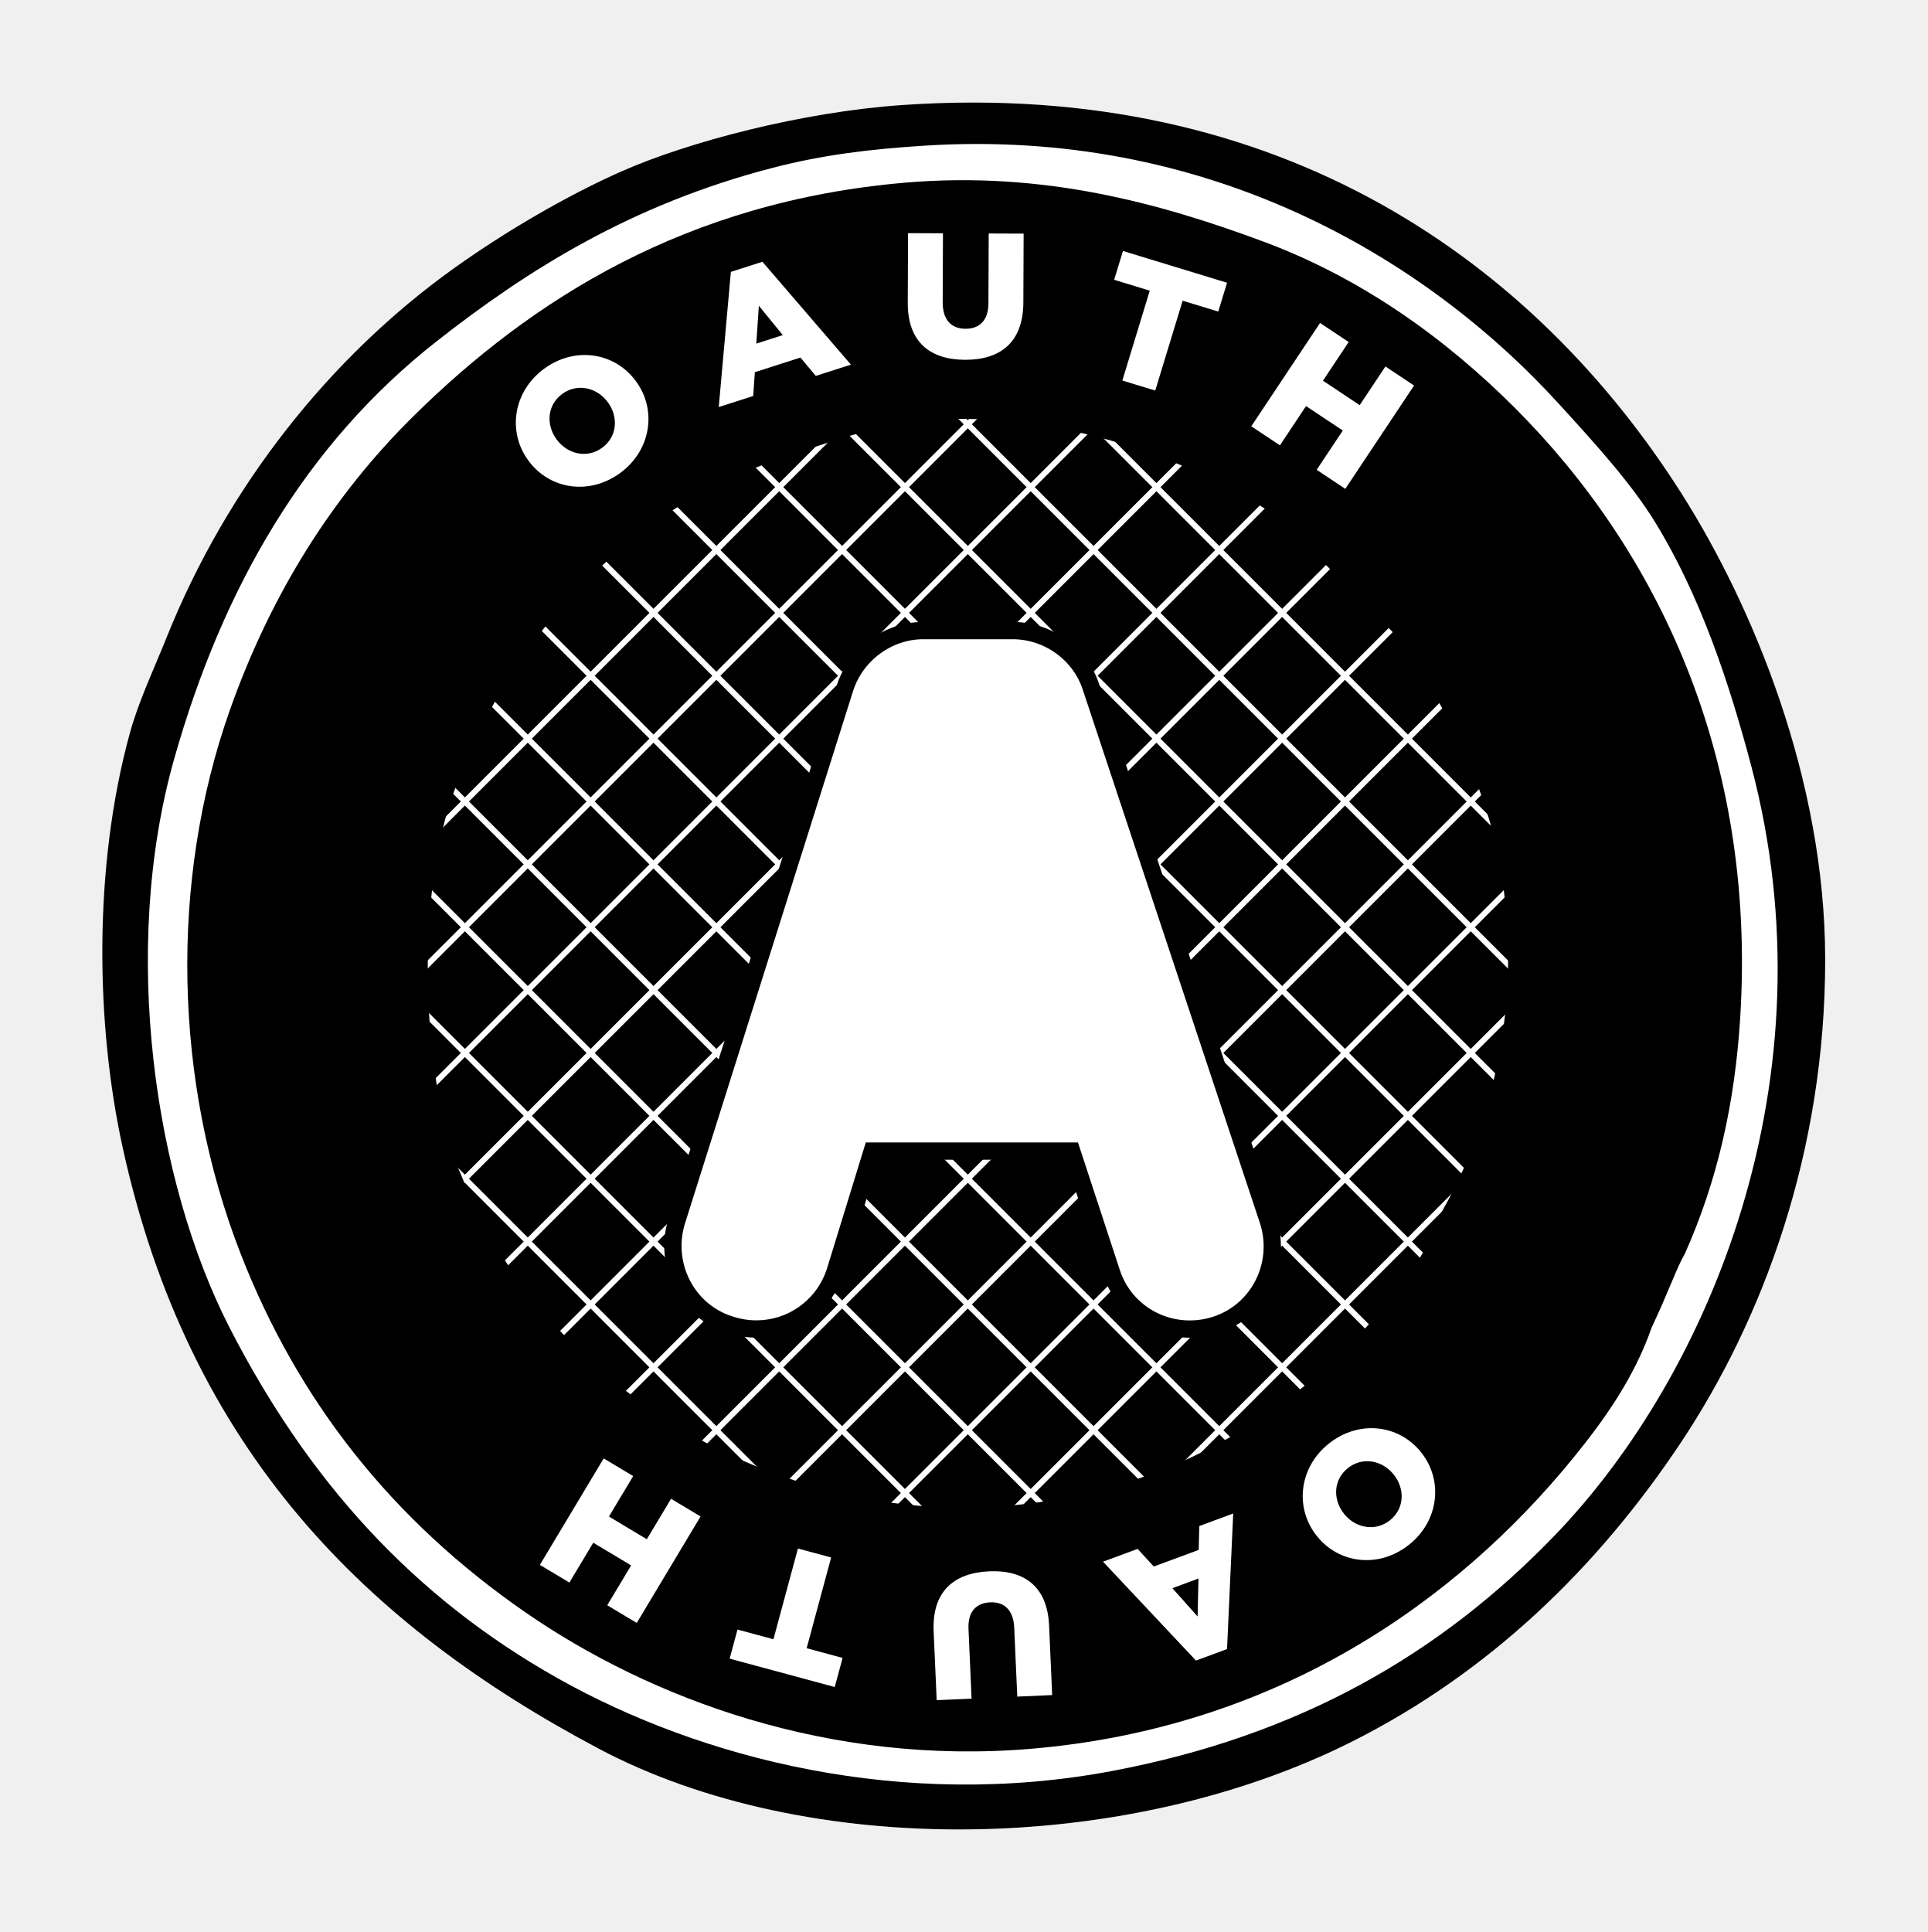
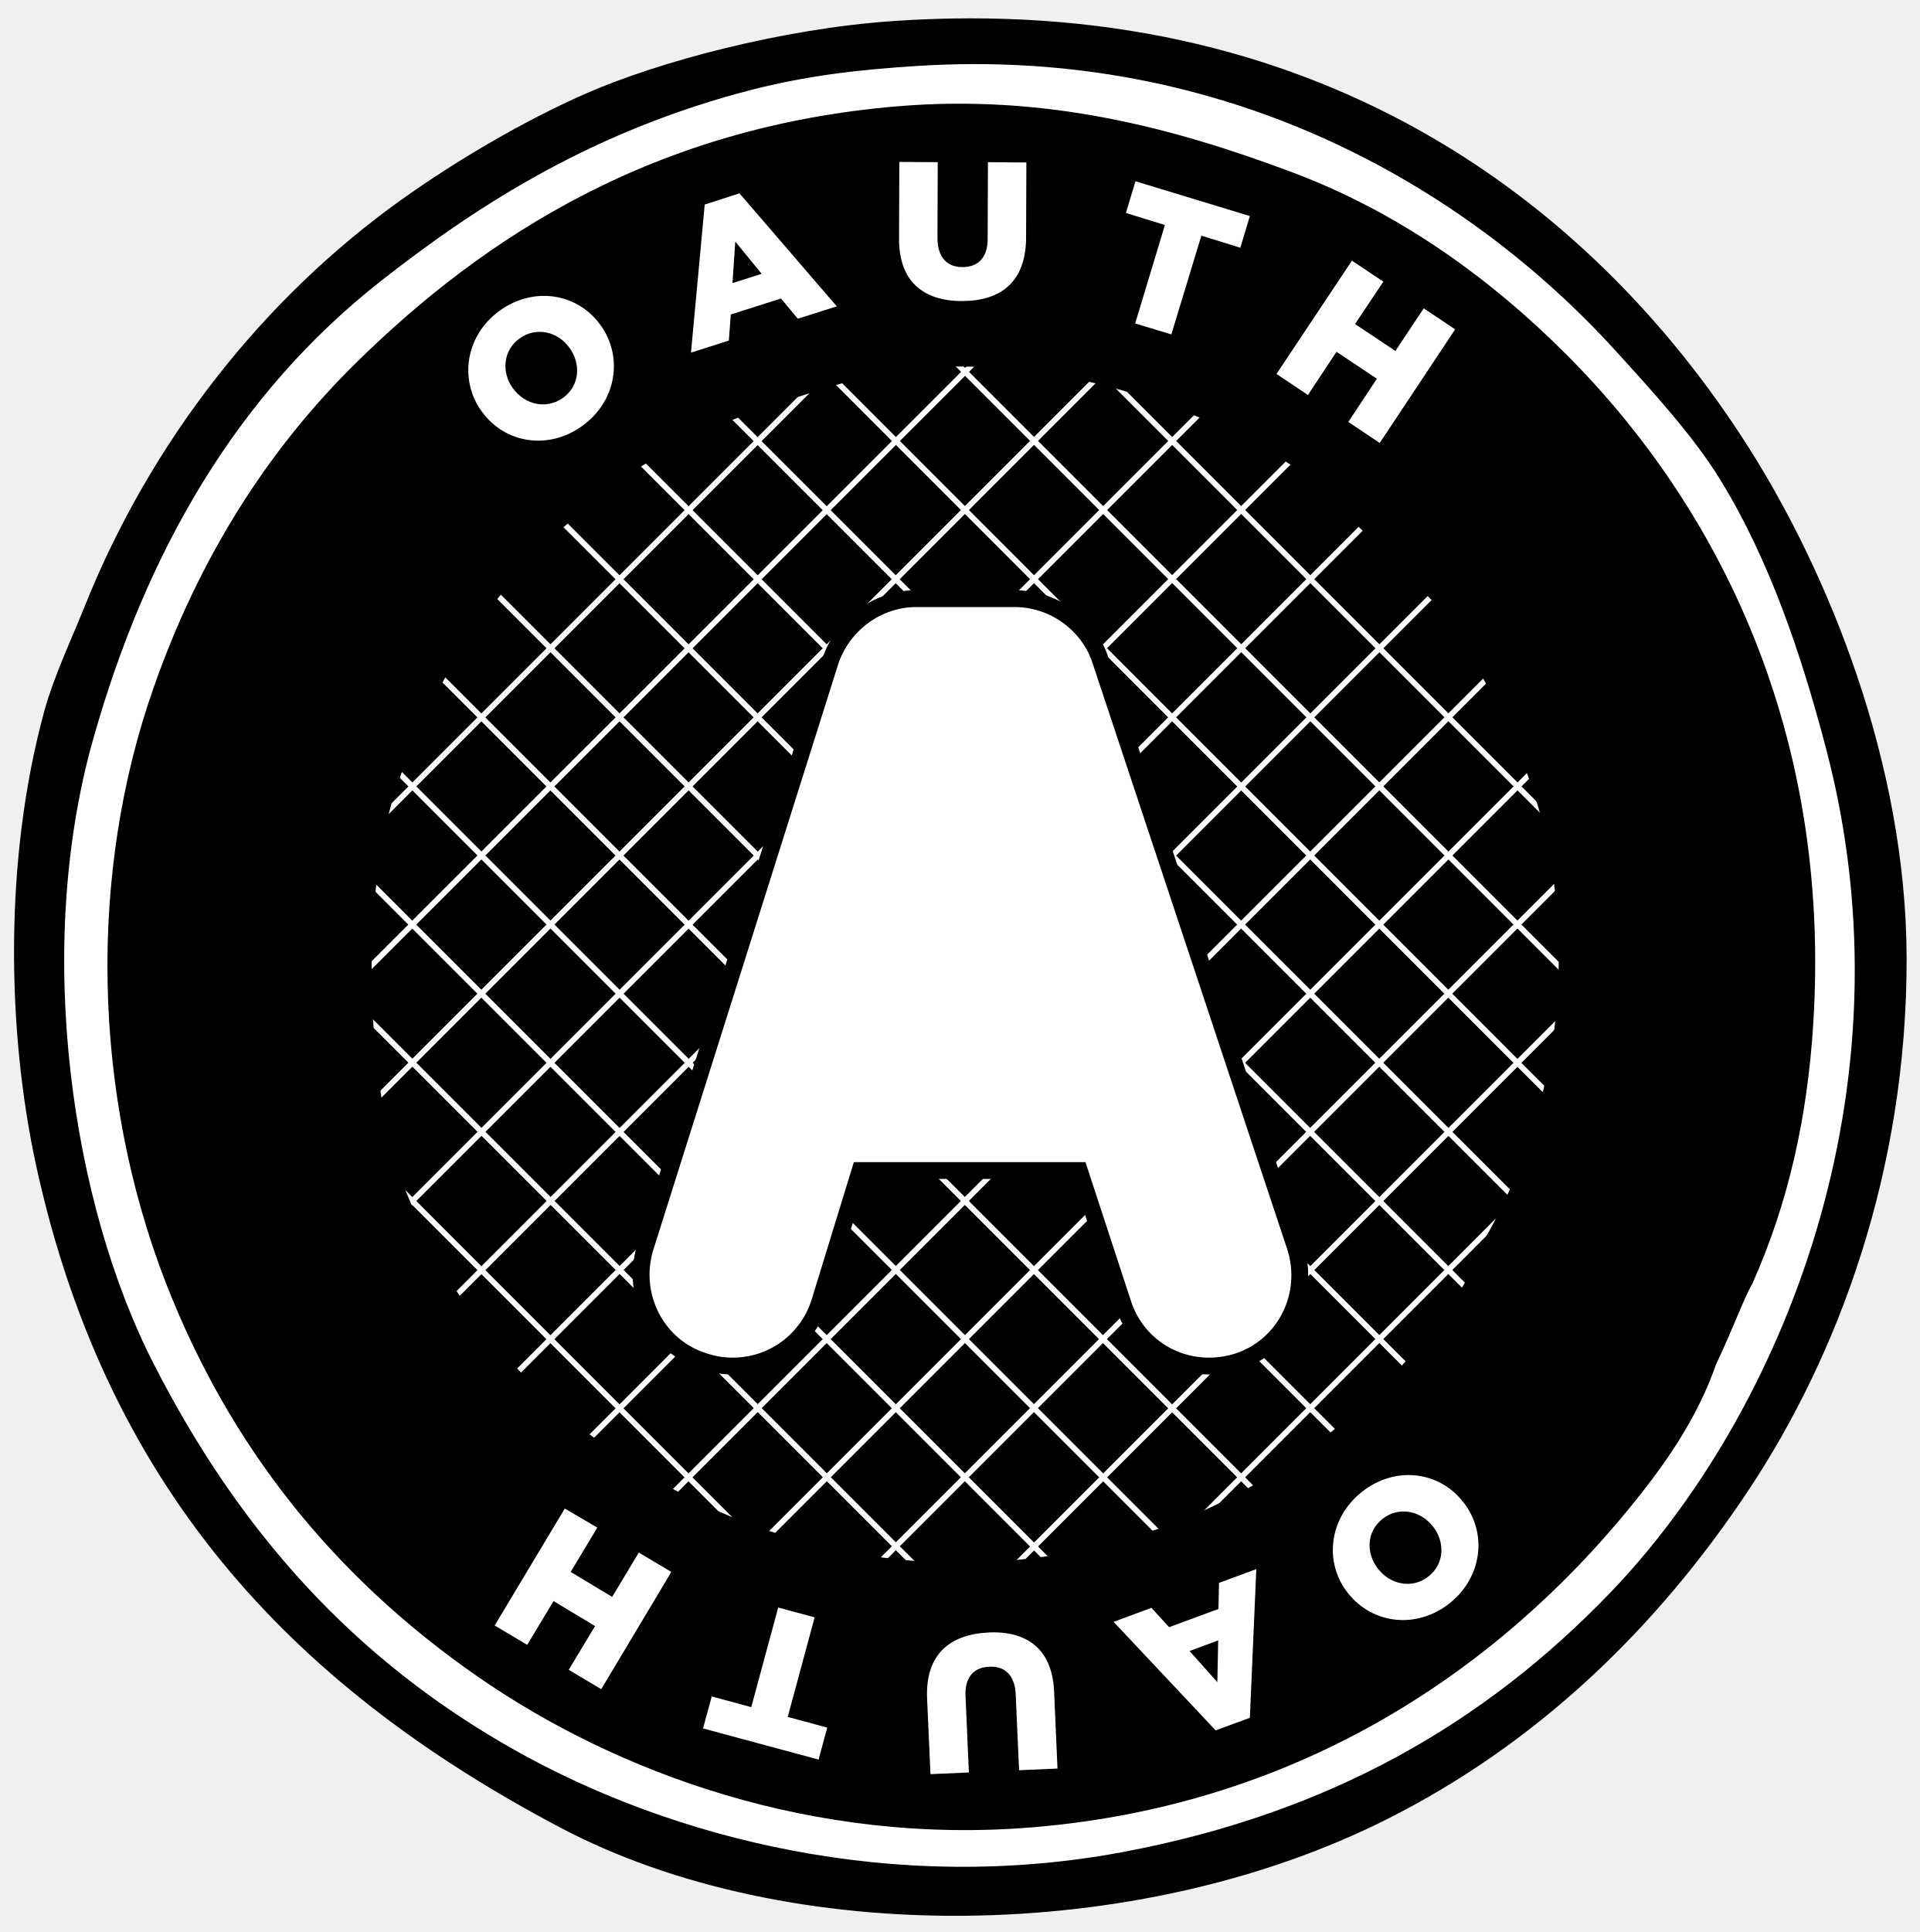
- <svg xmlns="http://www.w3.org/2000/svg" version="1.0" x="0px" y="0px" width="598.485" height="599.839" viewBox="0 0 598.486 671.089" enable-background="new 0 0 598.486 671.089">
+ <svg xmlns="http://www.w3.org/2000/svg" version="1.1" id="Layer_1" x="0px" y="0px" viewBox="0 0 684.5 688.8" style="enable-background:new 0 0 684.5 688.8;" xml:space="preserve">
+   <style type="text/css">
+ 	.st0{fill:#FFFFFF;}
+ 	.st1{fill:none;stroke:#FFFFFF;stroke-width:2;}
+ 	.st2{fill:#FFFFFF;stroke:#000000;stroke-width:6;}
+ </style>
  <g transform="translate(0,35.625)">
-     <path fill="#fff" d="M 277.725,0.87 C 410.29,-8.322 498.188,56.55 548.446,135.589 C 573.646,175.219 598.371,235.409 598.485,297.252 C 598.607,364.446 576.839,422.635 548.446,465.33 C 519.264,509.213 481.52,545.458 434.256,569.257 C 355.25,609.04 244.836,610.128 172.515,571.823 C 91.973,529.165 30.047,468.278 7.003,362.687 C -2.219,320.431 -3.279,265.832 9.569,218.987 C 12.584,207.998 18.063,196.433 22.4,185.628 C 43.242,133.704 78.717,88.552 122.477,57.323 C 140.061,44.775 161.393,32.295 180.214,23.964 C 203.632,13.599 243.06,3.273 277.725,0.87 z" />
-     <path fill="#000" d="M 529.184,304.724 C 529.184,430.012 427.618,531.571 302.332,531.571 C 177.046,531.571 75.482,430.012 75.482,304.724 C 75.482,179.439 177.046,77.872 302.332,77.872 C 427.617,77.872 529.184,179.439 529.184,304.724 z" />
-     <path fill="#000" d="M 277.725,0.87 C 410.29,-8.322 498.188,56.55 548.446,135.589 C 573.646,175.219 598.371,235.409 598.485,297.252 C 598.607,364.446 576.839,422.635 548.446,465.33 C 519.264,509.213 481.52,545.458 434.256,569.257 C 355.25,609.04 244.836,610.128 172.515,571.823 C 91.973,529.165 30.047,468.278 7.003,362.687 C -2.219,320.431 -3.279,265.832 9.569,218.987 C 12.584,207.998 18.063,196.433 22.4,185.628 C 43.242,133.704 78.717,88.552 122.477,57.323 C 140.061,44.775 161.393,32.295 180.214,23.964 C 203.632,13.599 243.06,3.273 277.725,0.87 z M 232.818,22.682 C 183.579,35.448 147.476,58.319 116.062,82.985 C 70.763,118.553 41.885,168.188 24.966,227.968 C 6.143,294.476 18.234,374.958 44.212,425.556 C 71.151,478.028 107.322,518.759 158.402,547.445 C 208.097,575.353 277.993,593.273 350.859,579.521 C 415.599,567.303 464.768,539.1 504.824,497.406 C 558.416,441.621 601.489,338.872 572.826,230.534 C 565.164,201.579 555.147,171.401 539.466,145.853 C 530.994,132.051 518.562,118.473 506.107,104.796 C 459.101,53.175 383.128,8.692 285.423,14.983 C 266.829,16.18 250.488,18.1 232.818,22.682 z" />
-     <g style="fill:none;stroke:#fff;stroke-width:2" id="hashpattern">
+     <path class="st0" d="M318.2-28.1c149.5-10.4,248.6,62.8,305.3,151.9c28.4,44.7,56.3,112.6,56.4,182.3   c0.1,75.8-24.4,141.4-56.4,189.6c-32.9,49.5-75.5,90.4-128.8,117.2c-89.1,44.9-213.6,46.1-295.2,2.9   C108.7,567.8,38.9,499.1,12.9,380C2.5,332.3,1.3,270.8,15.8,217.9c3.4-12.4,9.6-25.4,14.5-37.6C53.8,121.7,93.8,70.8,143.1,35.6   C163,21.4,187,7.4,208.3-2C234.7-13.7,279.1-25.4,318.2-28.1z" />
+     <path d="M601.8,314.6c0,141.3-114.6,255.8-255.9,255.8S90.1,455.9,90.1,314.6C90.1,173.3,204.7,58.8,346,58.8   C487.3,58.8,601.8,173.3,601.8,314.6z" />
+     <path d="M318.2-28.1c149.5-10.4,248.6,62.8,305.3,151.9c28.4,44.7,56.3,112.6,56.4,182.3c0.1,75.8-24.4,141.4-56.4,189.6   c-32.9,49.5-75.5,90.4-128.8,117.2c-89.1,44.9-213.6,46.1-295.2,2.9C108.7,567.8,38.9,499.1,12.9,380   C2.5,332.3,1.3,270.8,15.8,217.9c3.4-12.4,9.6-25.4,14.5-37.6C53.8,121.7,93.8,70.8,143.1,35.6C163,21.4,187,7.4,208.3-2   C234.7-13.7,279.1-25.4,318.2-28.1z M267.6-3.5c-55.5,14.4-96.3,40.2-131.7,68c-51.1,40.1-83.7,96.1-102.7,163.5   c-21.2,75-7.6,165.8,21.7,222.8C85.2,510.1,126,556,183.7,588.4c56,31.5,134.9,51.7,217.1,36.2c73-13.8,128.5-45.6,173.6-92.6   c60.4-62.9,109-178.8,76.7-301c-8.6-32.7-19.9-66.7-37.6-95.5c-9.6-15.6-23.6-30.9-37.6-46.3c-53-58.2-138.7-108.4-248.9-101.3   C305.9-10.8,287.5-8.6,267.6-3.5z" />
+     <g id="hashpattern">
      <g>
-         <line y2="314.658" x2="578.188" y1="576.79" x1="316.05" />
-         <line y2="292.754" x2="556.415" y1="556.03" x1="293.134" />
-         <line y2="270.851" x2="534.643" y1="535.273" x1="270.217" />
-         <line y2="248.948" x2="512.87" y1="514.513" x1="247.3" />
-         <line y2="227.044" x2="491.098" y1="493.754" x1="224.384" />
-         <line y2="205.141" x2="469.324" y1="473" x1="201.467" />
-         <line y2="183.238" x2="447.552" y1="452.236" x1="178.55" />
-         <line y2="161.334" x2="425.778" y1="431.477" x1="155.633" />
-         <line y2="139.431" x2="404" y1="410.718" x1="132.716" />
-         <line y2="117.528" x2="382.233" y1="389.958" x1="109.8" />
-         <line y2="95.625" x2="360.46" y1="369.2" x1="86.883" />
-         <line y2="73.721" x2="338.688" y1="348.441" x1="63.966" />
-         <line y2="51.818" x2="316.915" y1="327.681" x1="41.049" />
-         <line y2="29.915" x2="295.142" y1="306.922" x1="18.132" />
+         <line class="st1" x1="361.5" y1="621.5" x2="657.1" y2="325.8" />
+         <line class="st1" x1="335.6" y1="598.1" x2="632.5" y2="301.1" />
+         <line class="st1" x1="309.8" y1="574.7" x2="608" y2="276.4" />
+         <line class="st1" x1="283.9" y1="551.2" x2="583.4" y2="251.7" />
+         <line class="st1" x1="258.1" y1="527.8" x2="558.9" y2="227" />
+         <line class="st1" x1="232.2" y1="504.4" x2="534.3" y2="202.3" />
+         <line class="st1" x1="206.4" y1="481" x2="509.8" y2="177.6" />
+         <line class="st1" x1="180.5" y1="457.6" x2="485.2" y2="152.9" />
+         <line class="st1" x1="154.7" y1="434.2" x2="460.6" y2="128.2" />
+         <line class="st1" x1="128.8" y1="410.8" x2="436.1" y2="103.5" />
+         <line class="st1" x1="103" y1="387.3" x2="411.5" y2="78.8" />
+         <line class="st1" x1="77.1" y1="363.9" x2="387" y2="54.1" />
+         <line class="st1" x1="51.3" y1="340.5" x2="362.4" y2="29.4" />
+         <line class="st1" x1="25.4" y1="317.1" x2="337.9" y2="4.7" />
      </g>
      <g>
-         <line y2="576.96" x2="285.419" y1="309.572" x1="18.043" />
-         <line y2="555.488" x2="307.622" y1="287.579" x1="39.726" />
-         <line y2="534.014" x2="329.825" y1="265.586" x1="61.409" />
-         <line y2="512.542" x2="352.029" y1="243.593" x1="83.092" />
-         <line y2="491.068" x2="374.231" y1="221.6" x1="104.774" />
-         <line y2="469.595" x2="396.436" y1="199.607" x1="126.457" />
-         <line y2="448.122" x2="418.639" y1="177.614" x1="148.14" />
-         <line y2="426.648" x2="440.842" y1="155.621" x1="169.822" />
-         <line y2="405.175" x2="463.046" y1="133.628" x1="191.505" />
-         <line y2="383.7" x2="485.248" y1="111.635" x1="213.188" />
-         <line y2="362.229" x2="507.452" y1="89.642" x1="234.871" />
-         <line y2="340.755" x2="529.655" y1="67.649" x1="256.553" />
-         <line y2="319.283" x2="551.858" y1="45.657" x1="278.236" />
-         <line y2="297.809" x2="574.062" y1="23.664" x1="299.92" />
+         <line class="st1" x1="25.3" y1="320.1" x2="326.9" y2="621.7" />
+         <line class="st1" x1="49.8" y1="295.3" x2="351.9" y2="597.5" />
+         <line class="st1" x1="74.3" y1="270.5" x2="377" y2="573.2" />
+         <line class="st1" x1="98.7" y1="245.7" x2="402" y2="549" />
+         <line class="st1" x1="123.2" y1="220.9" x2="427.1" y2="524.8" />
+         <line class="st1" x1="147.6" y1="196.1" x2="452.1" y2="500.6" />
+         <line class="st1" x1="172.1" y1="171.3" x2="477.2" y2="476.4" />
+         <line class="st1" x1="196.5" y1="146.5" x2="502.2" y2="452.1" />
+         <line class="st1" x1="221" y1="121.7" x2="527.2" y2="427.9" />
+         <line class="st1" x1="245.4" y1="96.9" x2="552.3" y2="403.7" />
+         <line class="st1" x1="269.9" y1="72" x2="577.3" y2="379.5" />
+         <line class="st1" x1="294.4" y1="47.2" x2="602.4" y2="355.3" />
+         <line class="st1" x1="318.8" y1="22.4" x2="627.4" y2="331" />
+         <line class="st1" x1="343.3" y1="-2.4" x2="652.5" y2="306.8" />
      </g>
    </g>
-     <path d="M 490.71,106.079 C 467.117,82.486 438.111,61.226 403.463,48.342 C 367.549,34.987 326.923,23.73 279.008,27.813 C 202.682,34.319 149.092,68.564 108.363,108.645 C 79.835,136.718 58.376,171.119 44.211,211.288 C 23.413,270.269 24.675,339.886 48.06,399.895 C 68.007,451.082 100.655,492.368 146.854,524.35 C 190.285,554.417 252.619,577.736 322.63,571.823 C 407.902,564.621 470.294,520.873 511.237,470.463 C 521.713,457.567 532.129,442.99 538.18,425.557 C 544.109,412.996 547.011,404.457 549.728,399.896 C 561.1,374.414 567.125,347.528 568.973,317.782 C 574.658,226.29 539.456,154.826 490.71,106.079 z M 465.579,384.827 C 465.416,385.175 465.27,385.499 465.1,385.858 C 460.87,397.963 453.583,408.085 446.259,417.041 C 417.625,452.045 373.996,482.423 314.364,487.425 C 265.403,491.529 221.812,475.338 191.441,454.46 C 165.049,436.317 144.987,413.859 130.919,386.869 C 130.061,385.245 121.891,366.422 121.867,365.594 C 110.722,331.025 109.755,275.439 121.194,242.082 C 128.828,219.819 141.551,195.731 158.402,176.647 C 181.668,150.296 204.951,133.411 241.8,121.476 C 258.625,116.026 273.687,110.479 294.404,109.929 C 344.924,108.584 396.369,131.267 423.991,156.118 C 449.375,178.955 478.305,223.44 485.578,265.176 C 493.063,308.133 485.075,350.074 465.579,384.827 z" />
-     <path stroke="#000" stroke-width="6" fill="#fff" d="M 377.768,426.033 C 365.328,426.033 354.411,418.155 350.601,406.429 L 336.745,364.211 L 267.43,364.211 L 254.556,406.044 C 250.67,417.998 239.67,426 227.166,426 C 224.164,426 221.182,425.525 218.303,424.591 C 203.357,420.104 194.872,404.017 199.451,388.751 L 257.957,203.428 C 261.756,191.639 272.94,183.416 285.157,183.416 L 316.267,183.416 C 328.553,183.416 339.736,191.499 343.461,203.073 L 404.99,388.327 C 409.91,403.473 401.763,419.732 386.839,424.59 C 383.888,425.548 380.837,426.033 377.768,426.033 L 377.768,426.033 z" />
-     <g id="OAUTH" fill="#fff">
+     <path d="M558.4,90.6C531.8,64,499.1,40,460,25.5C419.5,10.4,373.7-2.3,319.7,2.3c-86.1,7.3-146.5,46-192.5,91.2   C95,125.1,70.8,163.9,54.9,209.2c-23.5,66.5-22,145,4.3,212.7c22.5,57.7,59.3,104.3,111.4,140.4c49,33.9,119.3,60.2,198.2,53.5   c96.2-8.1,166.5-57.5,212.7-114.3c11.8-14.5,23.6-31,30.4-50.6c6.7-14.2,10-23.8,13-28.9c12.8-28.7,19.6-59.1,21.7-92.6   C653.1,226.2,613.4,145.6,558.4,90.6z M530.1,405c-0.2,0.4-0.3,0.8-0.5,1.2c-4.8,13.7-13,25.1-21.2,35.2   c-32.3,39.5-81.5,73.7-148.8,79.4c-55.2,4.6-104.4-13.6-138.6-37.2c-29.8-20.5-52.4-45.8-68.3-76.2c-1-1.8-10.2-23.1-10.2-24   c-12.6-39-13.7-101.7-0.8-139.3c8.6-25.1,23-52.3,42-73.8c26.2-29.7,52.5-48.8,94.1-62.2c19-6.1,36-12.4,59.3-13   c57-1.5,115,24.1,146.2,52.1c28.6,25.8,61.3,75.9,69.5,123C561.1,318.5,552.1,365.8,530.1,405z" />
+     <path class="st2" d="M431.1,451.4c-14,0-26.3-8.9-30.6-22.1l-15.6-47.6h-78.2l-14.5,47.2c-4.4,13.5-16.8,22.5-30.9,22.5   c-3.4,0-6.7-0.5-10-1.6c-16.9-5.1-26.4-23.2-21.3-40.4l66-209c4.3-13.3,16.9-22.6,30.7-22.6h35.1c13.9,0,26.5,9.1,30.7,22.2   l69.4,208.9c5.5,17.1-3.6,35.4-20.5,40.9C438,450.9,434.5,451.4,431.1,451.4L431.1,451.4z" />
+     <g id="OAUTH">
      <g>
-         <path d="M 148.001,124.354 L 147.928,124.255 C 140.632,114.256 142.773,100.268 153.518,92.426 C 164.263,84.585 178.066,86.786 185.362,96.784 L 185.435,96.883 C 192.731,106.882 190.59,120.871 179.845,128.712 C 169.1,136.553 155.297,134.353 148.001,124.354 z M 175.658,104.171 L 175.585,104.072 C 171.919,99.048 165.093,97.32 159.771,101.204 C 154.498,105.052 154.088,111.907 157.754,116.932 L 157.827,117.031 C 161.494,122.055 168.319,123.783 173.592,119.935 C 178.915,116.051 179.325,109.196 175.658,104.171 z" />
-         <path d="M 218.344,58.817 L 229.309,55.299 L 260.048,91.033 L 247.851,94.946 L 242.509,88.576 L 226.676,93.656 L 226.096,101.927 L 214.134,105.765 L 218.344,58.817 z M 236.384,80.775 L 228.066,70.573 L 227.177,83.729 L 236.384,80.775 z" />
-         <path d="M 279.795,69.567 L 279.891,45.364 L 292.023,45.412 L 291.928,69.369 C 291.903,75.589 295.032,78.557 299.836,78.577 C 304.64,78.596 307.792,75.776 307.815,69.741 L 307.912,45.477 L 320.044,45.525 L 319.949,69.42 C 319.894,83.338 311.926,89.404 299.67,89.355 C 287.415,89.305 279.742,83.054 279.795,69.567 z" />
-         <path d="M 363.859,65.338 L 351.491,61.563 L 354.547,51.55 L 390.71,62.587 L 387.654,72.6 L 375.286,68.826 L 365.759,100.042 L 354.333,96.555 L 363.859,65.338 z" />
-         <path d="M 423.012,76.559 L 432.958,83.178 L 424.02,96.61 L 436.786,105.106 L 445.725,91.673 L 455.671,98.292 L 431.788,134.181 L 421.841,127.562 L 430.917,113.924 L 418.15,105.428 L 409.075,119.066 L 399.129,112.447 L 423.012,76.559 z" />
+         <path class="st0" d="M171.9,111.2l-0.1-0.1c-8.2-11.3-5.8-27.1,6.3-35.9c12.1-8.8,27.7-6.4,35.9,4.9l0.1,0.1     c8.2,11.3,5.8,27.1-6.3,35.9C195.7,125,180.1,122.5,171.9,111.2z M203.1,88.4l-0.1-0.1c-4.1-5.7-11.8-7.6-17.8-3.2     c-5.9,4.3-6.4,12.1-2.3,17.7l0.1,0.1c4.1,5.7,11.8,7.6,17.8,3.3C206.8,101.8,207.2,94.1,203.1,88.4z" />
+         <path class="st0" d="M251.3,37.3l12.4-4l34.7,40.3L284.5,78l-6-7.2l-17.9,5.7l-0.7,9.3l-13.5,4.3L251.3,37.3z M271.6,62     l-9.4-11.5l-1,14.8L271.6,62z" />
+         <path class="st0" d="M320.6,49.4l0.1-27.3l13.7,0.1l-0.1,27c0,7,3.5,10.4,8.9,10.4c5.4,0,9-3.2,9-10l0.1-27.4l13.7,0.1l-0.1,26.9     c-0.1,15.7-9,22.5-22.9,22.5C329.2,71.7,320.5,64.6,320.6,49.4z" />
+         <path class="st0" d="M415.4,44.6l-13.9-4.3l3.4-11.3l40.8,12.4l-3.4,11.3l-13.9-4.3l-10.7,35.2l-12.9-3.9L415.4,44.6z" />
+         <path class="st0" d="M482.1,57.3l11.2,7.5l-10.1,15.1l14.4,9.6l10.1-15.2l11.2,7.5L492,122.3l-11.2-7.5L491,99.4l-14.4-9.6     l-10.2,15.4l-11.2-7.5L482.1,57.3z" />
      </g>
      <g>
-         <path d="M 458.146,468.883 L 458.222,468.98 C 465.896,478.693 464.29,492.755 453.852,501.001 C 443.414,509.247 429.536,507.575 421.862,497.862 L 421.786,497.765 C 414.112,488.051 415.719,473.99 426.156,465.744 C 436.594,457.499 450.472,459.17 458.146,468.883 z M 431.277,490.11 L 431.353,490.207 C 435.209,495.088 442.096,496.554 447.267,492.469 C 452.389,488.422 452.538,481.556 448.681,476.675 L 448.605,476.578 C 444.75,471.697 437.862,470.231 432.74,474.278 C 427.569,478.363 427.421,485.229 431.277,490.11 z" />
-         <path d="M 390.707,537.182 L 379.907,541.179 L 347.625,506.833 L 359.638,502.386 L 365.256,508.516 L 380.85,502.744 L 381.065,494.456 L 392.847,490.095 L 390.707,537.182 z M 371.718,516.04 L 380.477,525.865 L 380.786,512.683 L 371.718,516.04 z" />
-         <path d="M 328.888,528.985 L 329.955,553.164 L 317.835,553.699 L 316.778,529.766 C 316.504,523.552 313.236,520.738 308.437,520.95 C 303.638,521.162 300.625,524.131 300.891,530.16 L 301.961,554.4 L 289.841,554.935 L 288.787,531.064 C 288.173,517.16 295.841,510.718 308.084,510.178 C 320.328,509.637 328.293,515.511 328.888,528.985 z" />
-         <path d="M 244.671,536.891 L 257.158,540.262 L 254.429,550.37 L 217.918,540.515 L 220.647,530.406 L 233.134,533.777 L 241.641,502.261 L 253.177,505.375 L 244.671,536.891 z" />
-         <path d="M 185.65,528.108 L 175.401,521.966 L 183.696,508.125 L 170.543,500.241 L 162.248,514.082 L 152,507.94 L 174.164,470.961 L 184.412,477.104 L 175.99,491.156 L 189.144,499.04 L 197.566,484.988 L 207.814,491.131 L 185.65,528.108 z" />
+         <path class="st0" d="M521.7,499.8l0.1,0.1c8.7,11,6.8,26.8-4.9,36.1c-11.8,9.3-27.4,7.4-36.1-3.5l-0.1-0.1     c-8.7-11-6.8-26.8,4.9-36.1C497.4,486.9,513.1,488.8,521.7,499.8z M491.4,523.7l0.1,0.1c4.3,5.5,12.1,7.2,17.9,2.6     c5.8-4.6,5.9-12.3,1.6-17.8l-0.1-0.1c-4.3-5.5-12.1-7.2-17.9-2.6C487.2,510.5,487.1,518.2,491.4,523.7z" />
+         <path class="st0" d="M445.7,576.8l-12.2,4.5l-36.4-38.7l13.5-5l6.3,6.9l17.6-6.5l0.2-9.3l13.3-4.9L445.7,576.8z M424.2,553     l9.9,11.1l0.3-14.9L424.2,553z" />
+         <path class="st0" d="M375.9,567.6l1.2,27.3l-13.7,0.6l-1.2-27c-0.3-7-4-10.2-9.4-9.9c-5.4,0.2-8.8,3.6-8.5,10.4l1.2,27.3     l-13.7,0.6l-1.2-26.9c-0.7-15.7,8-22.9,21.8-23.6C366.3,545.7,375.3,552.4,375.9,567.6z" />
+         <path class="st0" d="M280.9,576.5l14.1,3.8l-3.1,11.4l-41.2-11.1l3.1-11.4l14.1,3.8l9.6-35.5l13,3.5L280.9,576.5z" />
+         <path class="st0" d="M214.4,566.6l-11.6-6.9l9.4-15.6l-14.8-8.9l-9.4,15.6l-11.6-6.9l25-41.7L213,509l-9.5,15.8l14.8,8.9     l9.5-15.8l11.6,6.9L214.4,566.6z" />
      </g>
    </g>
  </g>
</svg>
